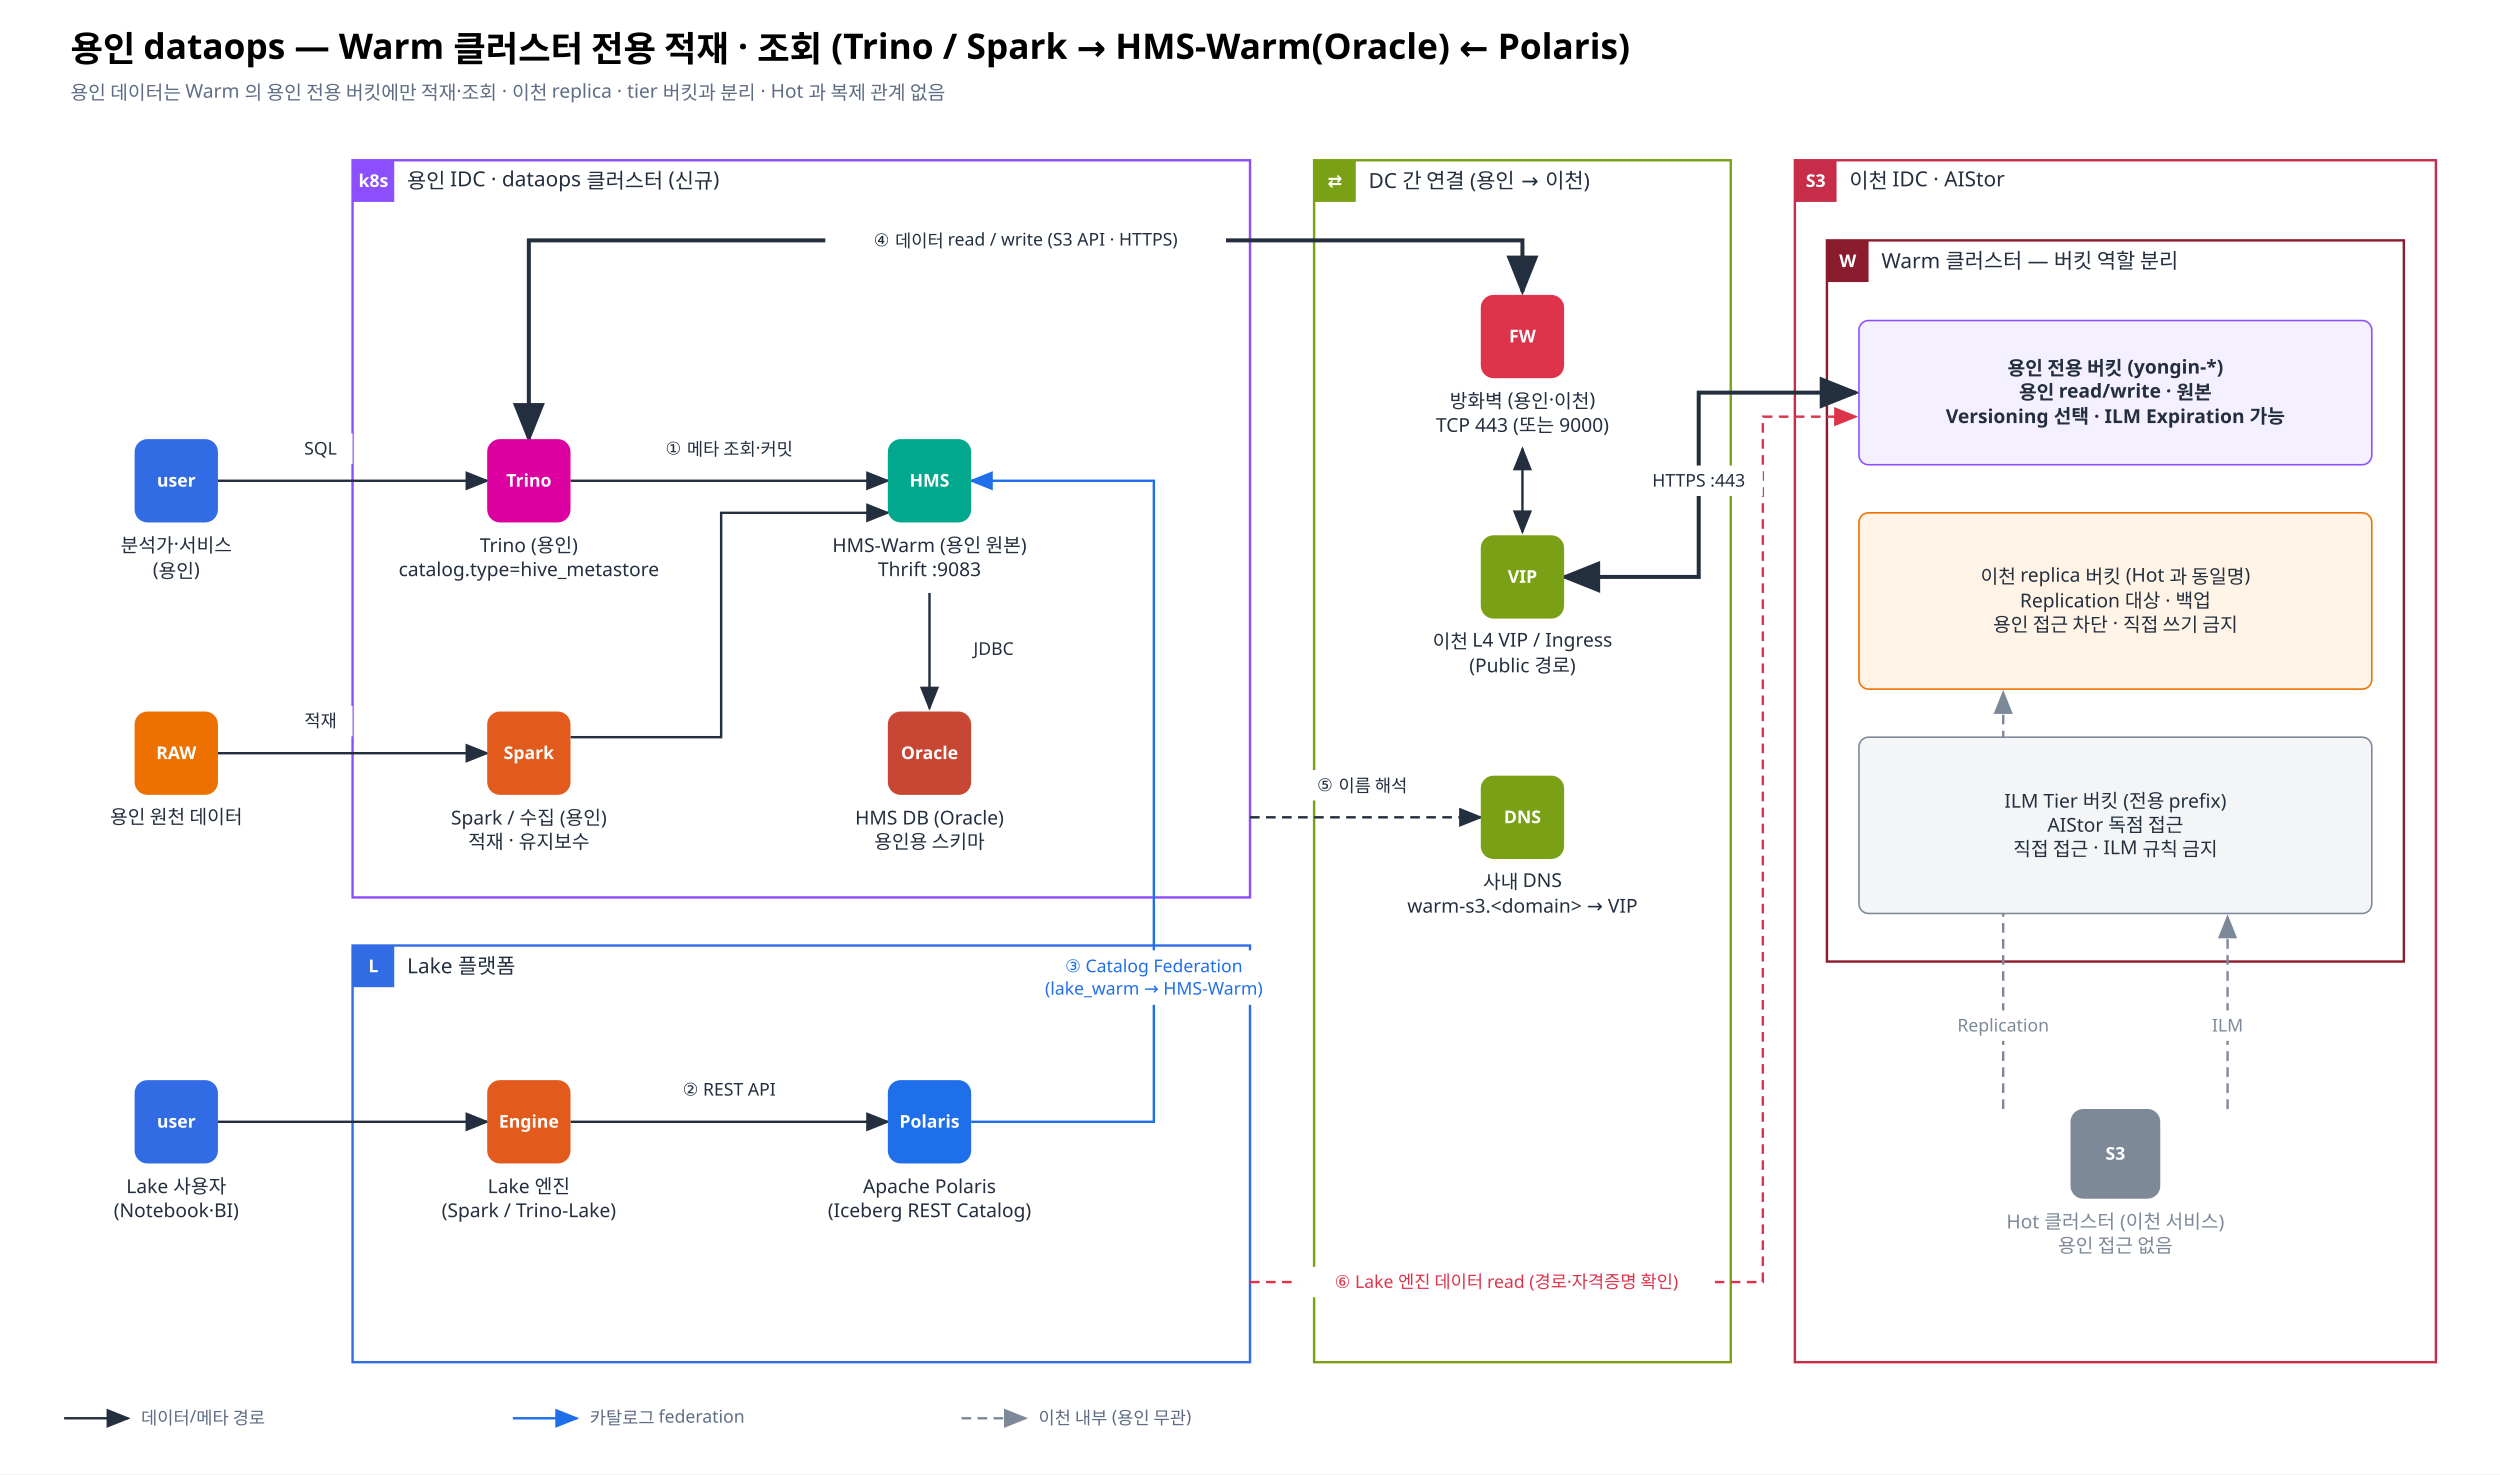
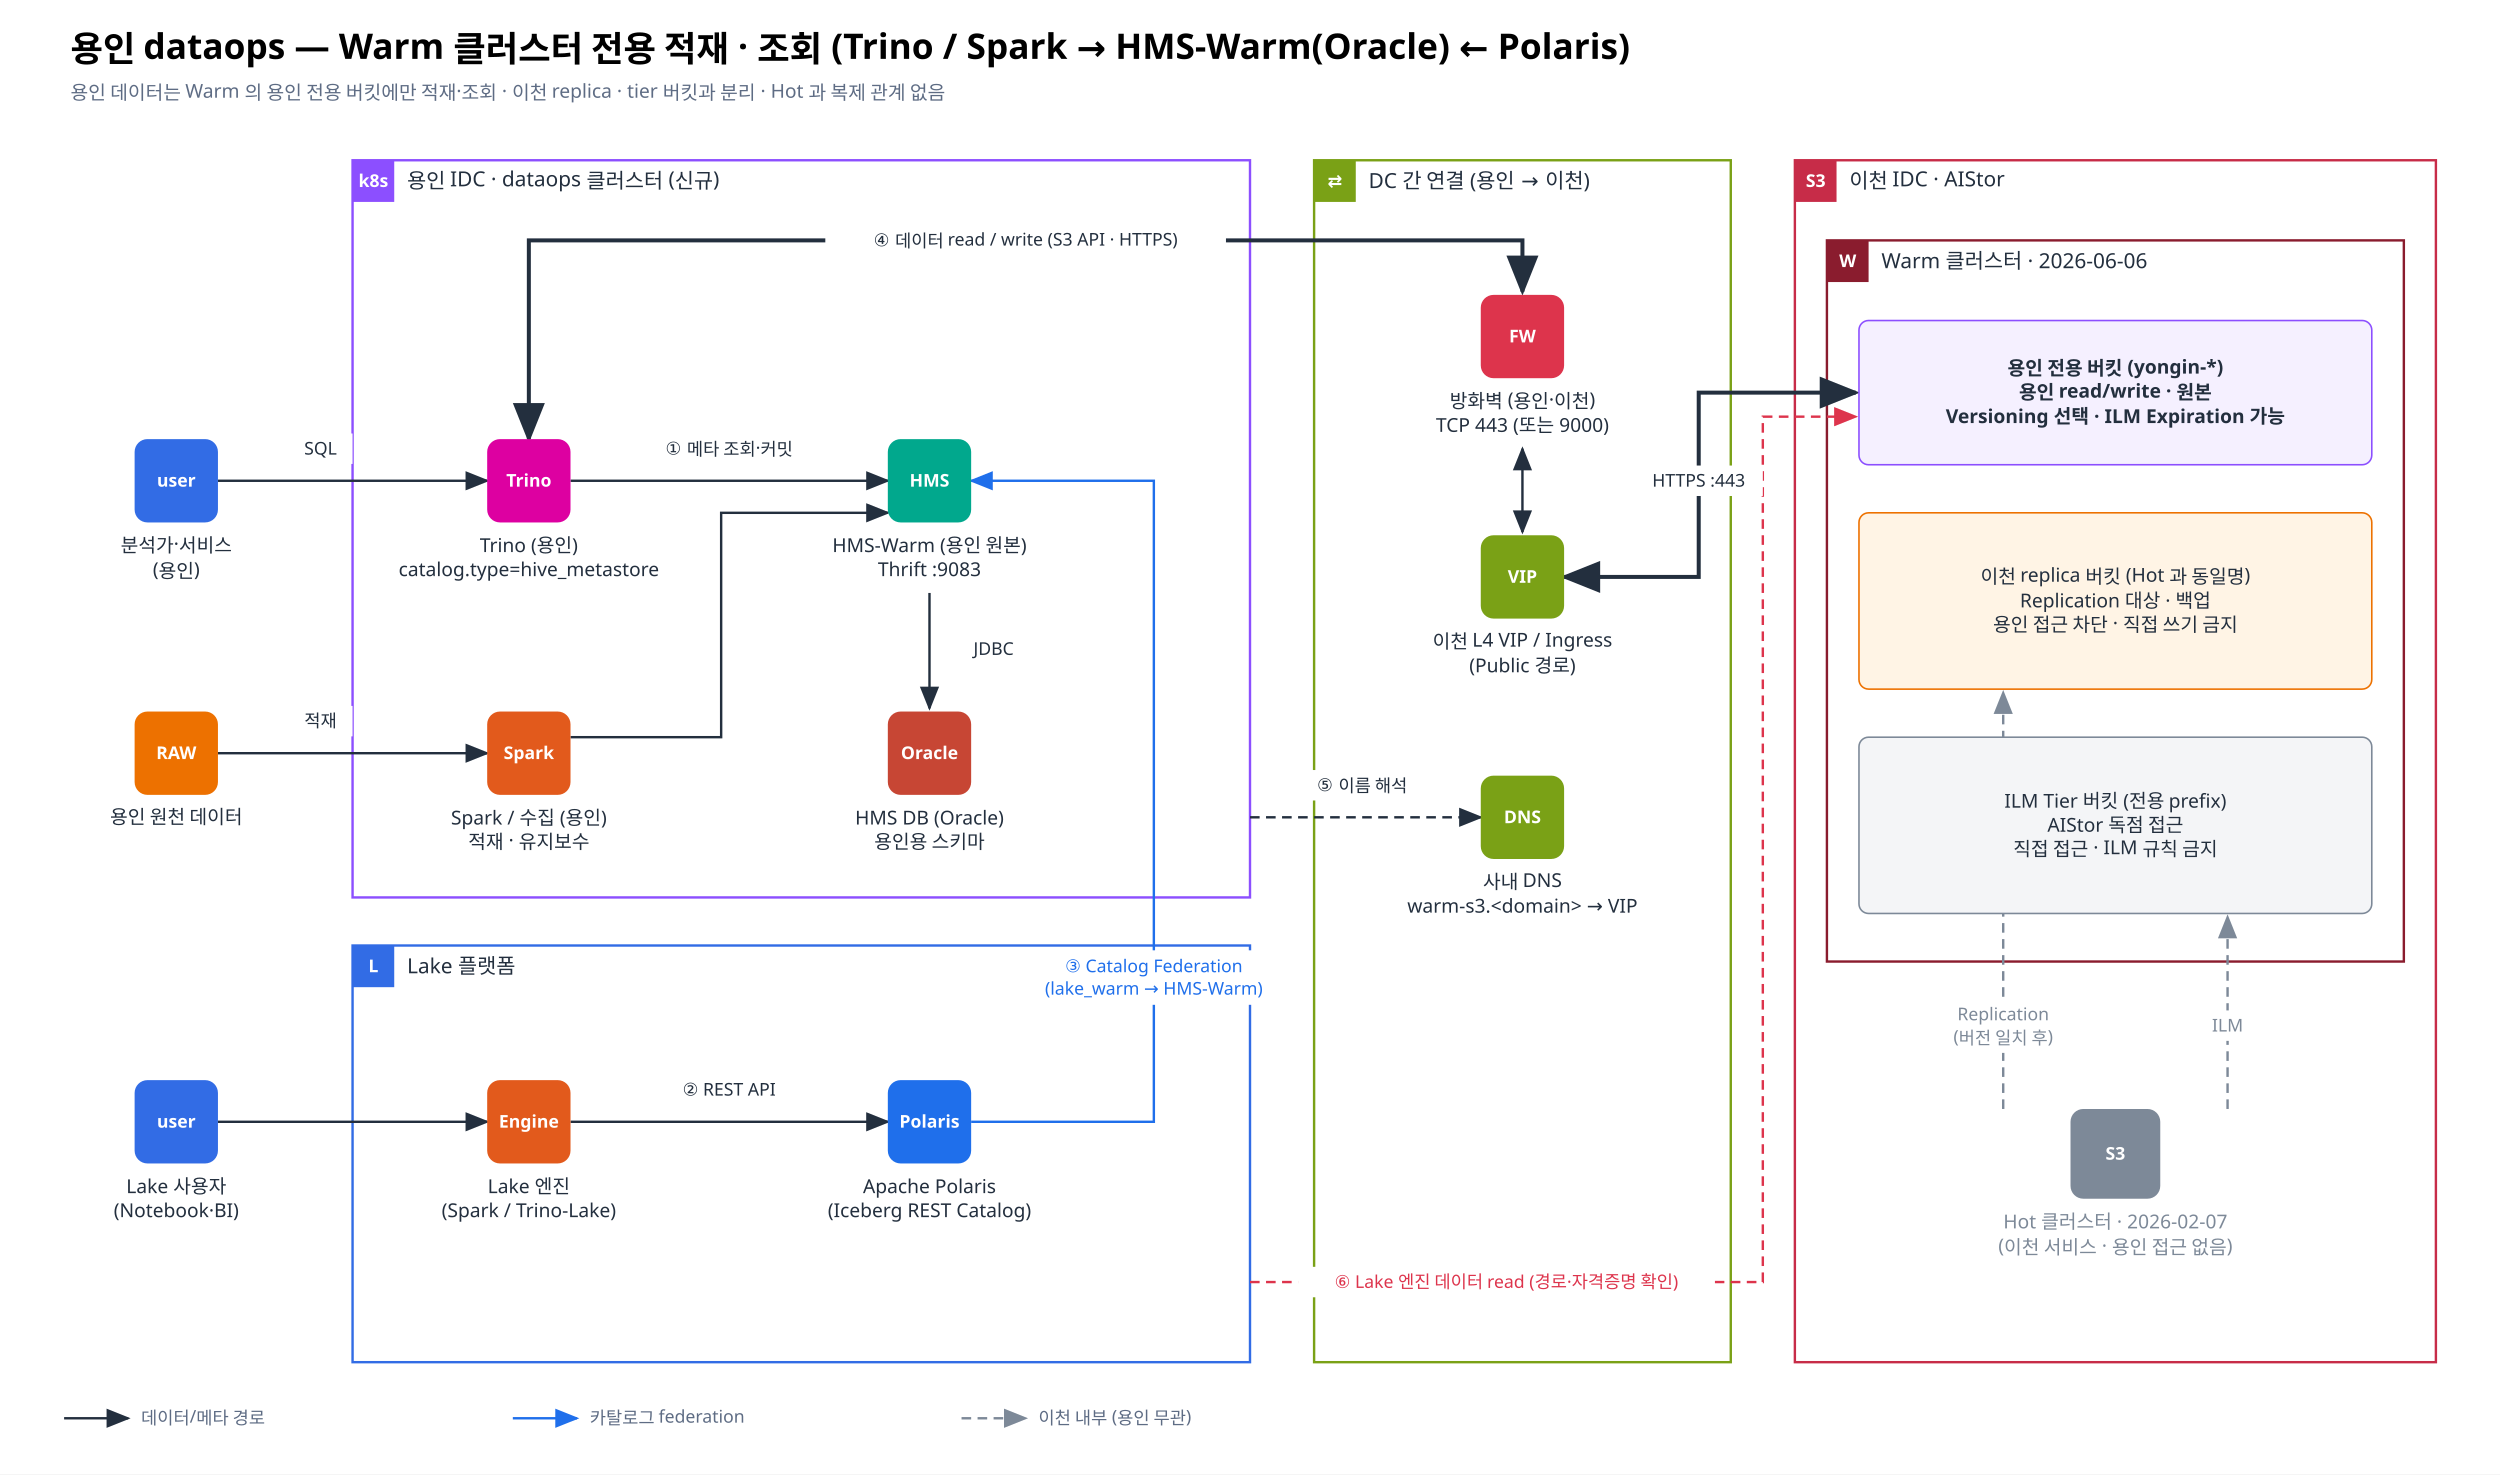
<svg xmlns="http://www.w3.org/2000/svg" width="1560" height="920" font-family="sans-serif">
  <rect width="100%" height="100%" fill="#fff" />
  <defs>
    <marker id="a" markerWidth="10" markerHeight="8" refX="9" refY="4" orient="auto-start-reverse">
      <path d="M0,0 L10,4 L0,8 z" fill="context-stroke" />
    </marker>
  </defs>
  <rect x="220" y="100" width="560" height="460" fill="#FFFFFF" stroke="#8C4FFF" stroke-width="1.5" />
  <rect x="220" y="100" width="26" height="26" fill="#8C4FFF" />
  <text x="233.0" y="116.667" font-size="11" fill="#FFFFFF" text-anchor="middle" font-weight="bold">k8s</text>
  <text x="254" y="117.333" font-size="13" fill="#232F3E" text-anchor="start" font-weight="normal">용인 IDC · dataops 클러스터 (신규)</text>
  <rect x="220" y="590" width="560" height="260" fill="#FFFFFF" stroke="#326CE5" stroke-width="1.5" />
  <rect x="220" y="590" width="26" height="26" fill="#326CE5" />
  <text x="233.0" y="606.667" font-size="11" fill="#FFFFFF" text-anchor="middle" font-weight="bold">L</text>
  <text x="254" y="607.333" font-size="13" fill="#232F3E" text-anchor="start" font-weight="normal">Lake 플랫폼</text>
  <rect x="820" y="100" width="260" height="750" fill="#FFFFFF" stroke="#7AA116" stroke-width="1.5" />
  <rect x="820" y="100" width="26" height="26" fill="#7AA116" />
  <text x="833.0" y="116.667" font-size="11" fill="#FFFFFF" text-anchor="middle" font-weight="bold">⇄</text>
  <text x="854" y="117.333" font-size="13" fill="#232F3E" text-anchor="start" font-weight="normal">DC 간 연결 (용인 → 이천)</text>
  <rect x="1120" y="100" width="400" height="750" fill="#FFFFFF" stroke="#C72C48" stroke-width="1.5" />
  <rect x="1120" y="100" width="26" height="26" fill="#C72C48" />
  <text x="1133.0" y="116.667" font-size="11" fill="#FFFFFF" text-anchor="middle" font-weight="bold">S3</text>
  <text x="1154" y="117.333" font-size="13" fill="#232F3E" text-anchor="start" font-weight="normal">이천 IDC · AIStor</text>
  <rect x="1140" y="150" width="360" height="450" fill="#FFFFFF" stroke="#8A1C2E" stroke-width="1.5" />
  <rect x="1140" y="150" width="26" height="26" fill="#8A1C2E" />
  <text x="1153.0" y="166.667" font-size="11" fill="#FFFFFF" text-anchor="middle" font-weight="bold">W</text>
-   <text x="1174" y="167.333" font-size="13" fill="#232F3E" text-anchor="start" font-weight="normal">Warm 클러스터 — 버킷 역할 분리</text>
+   <text x="1174" y="167.333" font-size="13" fill="#232F3E" text-anchor="start" font-weight="normal">Warm 클러스터 · 2026-06-06</text>
  <polyline points="136.0,300.0 304.0,300.0" fill="none" stroke="#232F3E" stroke-width="1.5" marker-end="url(#a)" />
  <polyline points="136.0,470.0 304.0,470.0" fill="none" stroke="#232F3E" stroke-width="1.5" marker-end="url(#a)" />
  <polyline points="356.0,300.0 554.0,300.0" fill="none" stroke="#232F3E" stroke-width="1.5" marker-end="url(#a)" />
  <polyline points="356.0,460.0 450.0,460.0 450.0,320.0 554.0,320.0" fill="none" stroke="#232F3E" stroke-width="1.5" marker-end="url(#a)" />
  <polyline points="580.0,370.0 580.0,442.0" fill="none" stroke="#232F3E" stroke-width="1.5" marker-end="url(#a)" />
  <polyline points="136.0,700.0 304.0,700.0" fill="none" stroke="#232F3E" stroke-width="1.5" marker-end="url(#a)" />
  <polyline points="356.0,700.0 554.0,700.0" fill="none" stroke="#232F3E" stroke-width="1.5" marker-end="url(#a)" />
  <polyline points="606.0,700.0 720.0,700.0 720.0,300.0 606.0,300.0" fill="none" stroke="#1F6FEB" stroke-width="1.5" marker-end="url(#a)" />
  <polyline points="330.0,274.0 330.0,150.0 950.0,150.0 950.0,182.0" fill="none" stroke="#232F3E" stroke-width="2.5" marker-end="url(#a)" marker-start="url(#a)" />
  <polyline points="950.0,280.0 950.0,332.0" fill="none" stroke="#232F3E" stroke-width="1.5" marker-end="url(#a)" marker-start="url(#a)" />
  <polyline points="780.0,510.0 924.0,510.0" fill="none" stroke="#232F3E" stroke-width="1.5" stroke-dasharray="6 4" marker-end="url(#a)" />
  <polyline points="976.0,360.0 1060.0,360.0 1060.0,245.0 1158.0,245.0" fill="none" stroke="#232F3E" stroke-width="2.5" marker-end="url(#a)" marker-start="url(#a)" />
  <polyline points="1250.0,692.0 1250.0,432.0" fill="none" stroke="#7D8998" stroke-width="1.5" stroke-dasharray="6 4" marker-end="url(#a)" />
  <polyline points="1390.0,692.0 1390.0,572.0" fill="none" stroke="#7D8998" stroke-width="1.5" stroke-dasharray="6 4" marker-end="url(#a)" />
  <polyline points="780.0,800.0 1100.0,800.0 1100.0,260.0 1158.0,260.0" fill="none" stroke="#DD344C" stroke-width="1.5" stroke-dasharray="6 4" marker-end="url(#a)" />
  <polyline points="40.0,885.0 80.0,885.0" fill="none" stroke="#232F3E" stroke-width="1.5" marker-end="url(#a)" />
  <polyline points="320.0,885.0 360.0,885.0" fill="none" stroke="#1F6FEB" stroke-width="1.5" marker-end="url(#a)" />
  <polyline points="600.0,885.0 640.0,885.0" fill="none" stroke="#7D8998" stroke-width="1.5" stroke-dasharray="6 4" marker-end="url(#a)" />
  <rect x="84.0" y="274.0" width="52" height="52" rx="8" fill="#326CE5" />
  <text x="110.0" y="303.667" font-size="11" fill="#FFFFFF" text-anchor="middle" font-weight="bold">user</text>
  <rect x="84.0" y="444.0" width="52" height="52" rx="8" fill="#ED7100" />
  <text x="110.0" y="473.667" font-size="11" fill="#FFFFFF" text-anchor="middle" font-weight="bold">RAW</text>
  <rect x="84.0" y="674.0" width="52" height="52" rx="8" fill="#326CE5" />
  <text x="110.0" y="703.667" font-size="11" fill="#FFFFFF" text-anchor="middle" font-weight="bold">user</text>
  <rect x="304.0" y="274.0" width="52" height="52" rx="8" fill="#DD00A1" />
  <text x="330.0" y="303.667" font-size="11" fill="#FFFFFF" text-anchor="middle" font-weight="bold">Trino</text>
  <rect x="304.0" y="444.0" width="52" height="52" rx="8" fill="#E25A1C" />
  <text x="330.0" y="473.667" font-size="11" fill="#FFFFFF" text-anchor="middle" font-weight="bold">Spark</text>
  <rect x="554.0" y="274.0" width="52" height="52" rx="8" fill="#01A88D" />
  <text x="580.0" y="303.667" font-size="11" fill="#FFFFFF" text-anchor="middle" font-weight="bold">HMS</text>
  <rect x="554.0" y="444.0" width="52" height="52" rx="8" fill="#C74634" />
  <text x="580.0" y="473.667" font-size="11" fill="#FFFFFF" text-anchor="middle" font-weight="bold">Oracle</text>
  <rect x="304.0" y="674.0" width="52" height="52" rx="8" fill="#E25A1C" />
  <text x="330.0" y="703.667" font-size="11" fill="#FFFFFF" text-anchor="middle" font-weight="bold">Engine</text>
  <rect x="554.0" y="674.0" width="52" height="52" rx="8" fill="#1F6FEB" />
  <text x="580.0" y="703.667" font-size="11" fill="#FFFFFF" text-anchor="middle" font-weight="bold">Polaris</text>
  <rect x="924.0" y="184.0" width="52" height="52" rx="8" fill="#DD344C" />
  <text x="950.0" y="213.667" font-size="11" fill="#FFFFFF" text-anchor="middle" font-weight="bold">FW</text>
  <rect x="924.0" y="334.0" width="52" height="52" rx="8" fill="#7AA116" />
  <text x="950.0" y="363.667" font-size="11" fill="#FFFFFF" text-anchor="middle" font-weight="bold">VIP</text>
  <rect x="924.0" y="484.0" width="52" height="52" rx="8" fill="#7AA116" />
  <text x="950.0" y="513.667" font-size="11" fill="#FFFFFF" text-anchor="middle" font-weight="bold">DNS</text>
  <rect x="1160" y="200" width="320" height="90" rx="6" fill="#F5F0FF" stroke="#8C4FFF" />
  <text x="1320.0" y="234.0" font-size="12" fill="#232F3E" text-anchor="middle" font-weight="bold">용인 전용 버킷 (yongin-*)</text>
  <text x="1320.0" y="249.0" font-size="12" fill="#232F3E" text-anchor="middle" font-weight="bold">용인 read/write · 원본</text>
  <text x="1320.0" y="264.0" font-size="12" fill="#232F3E" text-anchor="middle" font-weight="bold">Versioning 선택 · ILM Expiration 가능</text>
  <rect x="1160" y="320" width="320" height="110" rx="6" fill="#FFF4E5" stroke="#ED7100" />
  <text x="1320.0" y="364.0" font-size="12" fill="#232F3E" text-anchor="middle" font-weight="normal">이천 replica 버킷 (Hot 과 동일명)</text>
  <text x="1320.0" y="379.0" font-size="12" fill="#232F3E" text-anchor="middle" font-weight="normal">Replication 대상 · 백업</text>
  <text x="1320.0" y="394.0" font-size="12" fill="#232F3E" text-anchor="middle" font-weight="normal">용인 접근 차단 · 직접 쓰기 금지</text>
  <rect x="1160" y="460" width="320" height="110" rx="6" fill="#F4F5F7" stroke="#7D8998" />
  <text x="1320.0" y="504.0" font-size="12" fill="#232F3E" text-anchor="middle" font-weight="normal">ILM Tier 버킷 (전용 prefix)</text>
  <text x="1320.0" y="519.0" font-size="12" fill="#232F3E" text-anchor="middle" font-weight="normal">AIStor 독점 접근</text>
  <text x="1320.0" y="534.0" font-size="12" fill="#232F3E" text-anchor="middle" font-weight="normal">직접 접근 · ILM 규칙 금지</text>
  <rect x="1292.0" y="692.0" width="56" height="56" rx="8" fill="#7D8998" />
  <text x="1320.0" y="723.667" font-size="11" fill="#FFFFFF" text-anchor="middle" font-weight="bold">S3</text>
  <text x="44" y="38.333" font-size="22" fill="#000000" text-anchor="start" font-weight="bold">용인 dataops — Warm 클러스터 전용 적재 · 조회 (Trino / Spark → HMS-Warm(Oracle) ← Polaris)</text>
  <text x="44" y="62.0" font-size="12" fill="#5E6C84" text-anchor="start" font-weight="normal">용인 데이터는 Warm 의 용인 전용 버킷에만 적재·조회 · 이천 replica · tier 버킷과 분리 · Hot 과 복제 관계 없음</text>
  <text x="110.0" y="344.5" font-size="12" fill="#232F3E" text-anchor="middle" font-weight="normal">분석가·서비스</text>
  <text x="110.0" y="359.5" font-size="12" fill="#232F3E" text-anchor="middle" font-weight="normal">(용인)</text>
  <text x="110.0" y="514.0" font-size="12" fill="#232F3E" text-anchor="middle" font-weight="normal">용인 원천 데이터</text>
  <text x="110.0" y="744.5" font-size="12" fill="#232F3E" text-anchor="middle" font-weight="normal">Lake 사용자</text>
  <text x="110.0" y="759.5" font-size="12" fill="#232F3E" text-anchor="middle" font-weight="normal">(Notebook·BI)</text>
  <text x="330.0" y="344.5" font-size="12" fill="#232F3E" text-anchor="middle" font-weight="normal">Trino (용인)</text>
  <text x="330.0" y="359.5" font-size="12" fill="#232F3E" text-anchor="middle" font-weight="normal">catalog.type=hive_metastore</text>
  <text x="330.0" y="514.5" font-size="12" fill="#232F3E" text-anchor="middle" font-weight="normal">Spark / 수집 (용인)</text>
  <text x="330.0" y="529.5" font-size="12" fill="#232F3E" text-anchor="middle" font-weight="normal">적재 · 유지보수</text>
  <text x="580.0" y="344.5" font-size="12" fill="#232F3E" text-anchor="middle" font-weight="normal">HMS-Warm (용인 원본)</text>
  <text x="580.0" y="359.5" font-size="12" fill="#232F3E" text-anchor="middle" font-weight="normal">Thrift :9083</text>
  <text x="580.0" y="514.5" font-size="12" fill="#232F3E" text-anchor="middle" font-weight="normal">HMS DB (Oracle)</text>
  <text x="580.0" y="529.5" font-size="12" fill="#232F3E" text-anchor="middle" font-weight="normal">용인용 스키마</text>
  <rect x="180.0" y="270.5" width="40" height="19" fill="#FFFFFF" />
  <text x="200.0" y="283.667" font-size="11" fill="#232F3E" text-anchor="middle" font-weight="normal">SQL</text>
  <rect x="180.0" y="440.5" width="40" height="19" fill="#FFFFFF" />
  <text x="200.0" y="453.667" font-size="11" fill="#232F3E" text-anchor="middle" font-weight="normal">적재</text>
  <rect x="395.0" y="270.5" width="120" height="19" fill="#FFFFFF" />
  <text x="455.0" y="283.667" font-size="11" fill="#232F3E" text-anchor="middle" font-weight="normal">① 메타 조회·커밋</text>
  <rect x="595.0" y="395.5" width="50" height="19" fill="#FFFFFF" />
  <text x="620.0" y="408.667" font-size="11" fill="#232F3E" text-anchor="middle" font-weight="normal">JDBC</text>
  <text x="330.0" y="744.5" font-size="12" fill="#232F3E" text-anchor="middle" font-weight="normal">Lake 엔진</text>
  <text x="330.0" y="759.5" font-size="12" fill="#232F3E" text-anchor="middle" font-weight="normal">(Spark / Trino-Lake)</text>
  <text x="580.0" y="744.5" font-size="12" fill="#232F3E" text-anchor="middle" font-weight="normal">Apache Polaris</text>
  <text x="580.0" y="759.5" font-size="12" fill="#232F3E" text-anchor="middle" font-weight="normal">(Iceberg REST Catalog)</text>
  <rect x="410.0" y="670.5" width="90" height="19" fill="#FFFFFF" />
  <text x="455.0" y="683.667" font-size="11" fill="#232F3E" text-anchor="middle" font-weight="normal">② REST API</text>
  <rect x="640.0" y="593.0" width="160" height="34" fill="#FFFFFF" />
  <text x="720.0" y="606.667" font-size="11" fill="#1F6FEB" text-anchor="middle" font-weight="normal">③ Catalog Federation</text>
  <text x="720.0" y="620.667" font-size="11" fill="#1F6FEB" text-anchor="middle" font-weight="normal">(lake_warm → HMS-Warm)</text>
  <text x="950.0" y="254.5" font-size="12" fill="#232F3E" text-anchor="middle" font-weight="normal">방화벽 (용인·이천)</text>
  <text x="950.0" y="269.5" font-size="12" fill="#232F3E" text-anchor="middle" font-weight="normal">TCP 443 (또는 9000)</text>
  <text x="950.0" y="404.5" font-size="12" fill="#232F3E" text-anchor="middle" font-weight="normal">이천 L4 VIP / Ingress</text>
  <text x="950.0" y="419.5" font-size="12" fill="#232F3E" text-anchor="middle" font-weight="normal">(Public 경로)</text>
  <text x="950.0" y="554.5" font-size="12" fill="#232F3E" text-anchor="middle" font-weight="normal">사내 DNS</text>
  <text x="950.0" y="569.5" font-size="12" fill="#232F3E" text-anchor="middle" font-weight="normal">warm-s3.&lt;domain&gt; → VIP</text>
  <rect x="515.0" y="140.5" width="250" height="19" fill="#FFFFFF" />
  <text x="640.0" y="153.667" font-size="11" fill="#232F3E" text-anchor="middle" font-weight="normal">④ 데이터 read / write (S3 API · HTTPS)</text>
  <rect x="810.0" y="480.5" width="80" height="19" fill="#FFFFFF" />
  <text x="850.0" y="493.667" font-size="11" fill="#232F3E" text-anchor="middle" font-weight="normal">⑤ 이름 해석</text>
  <rect x="1020.0" y="290.5" width="80" height="19" fill="#FFFFFF" />
  <text x="1060.0" y="303.667" font-size="11" fill="#232F3E" text-anchor="middle" font-weight="normal">HTTPS :443</text>
-   <text x="1320.0" y="766.5" font-size="12" fill="#7D8998" text-anchor="middle" font-weight="normal">Hot 클러스터 (이천 서비스)</text>
-   <text x="1320.0" y="781.5" font-size="12" fill="#7D8998" text-anchor="middle" font-weight="normal">용인 접근 없음</text>
-   <rect x="1210.0" y="630.5" width="80" height="19" fill="#FFFFFF" />
-   <text x="1250.0" y="643.667" font-size="11" fill="#7D8998" text-anchor="middle" font-weight="normal">Replication</text>
+   <text x="1320.0" y="766.5" font-size="12" fill="#7D8998" text-anchor="middle" font-weight="normal">Hot 클러스터 · 2026-02-07</text>
+   <text x="1320.0" y="781.5" font-size="12" fill="#7D8998" text-anchor="middle" font-weight="normal">(이천 서비스 · 용인 접근 없음)</text>
+   <rect x="1205.0" y="623.0" width="90" height="34" fill="#FFFFFF" />
+   <text x="1250.0" y="636.667" font-size="11" fill="#7D8998" text-anchor="middle" font-weight="normal">Replication</text>
+   <text x="1250.0" y="650.667" font-size="11" fill="#7D8998" text-anchor="middle" font-weight="normal">(버전 일치 후)</text>
  <rect x="1370.0" y="630.5" width="40" height="19" fill="#FFFFFF" />
  <text x="1390.0" y="643.667" font-size="11" fill="#7D8998" text-anchor="middle" font-weight="normal">ILM</text>
  <rect x="810.0" y="790.5" width="260" height="19" fill="#FFFFFF" />
  <text x="940.0" y="803.667" font-size="11" fill="#DD344C" text-anchor="middle" font-weight="normal">⑥ Lake 엔진 데이터 read (경로·자격증명 확인)</text>
  <text x="88" y="888.667" font-size="11" fill="#5E6C84" text-anchor="start" font-weight="normal">데이터/메타 경로</text>
  <text x="368" y="888.667" font-size="11" fill="#5E6C84" text-anchor="start" font-weight="normal">카탈로그 federation</text>
  <text x="648" y="888.667" font-size="11" fill="#5E6C84" text-anchor="start" font-weight="normal">이천 내부 (용인 무관)</text>
</svg>
